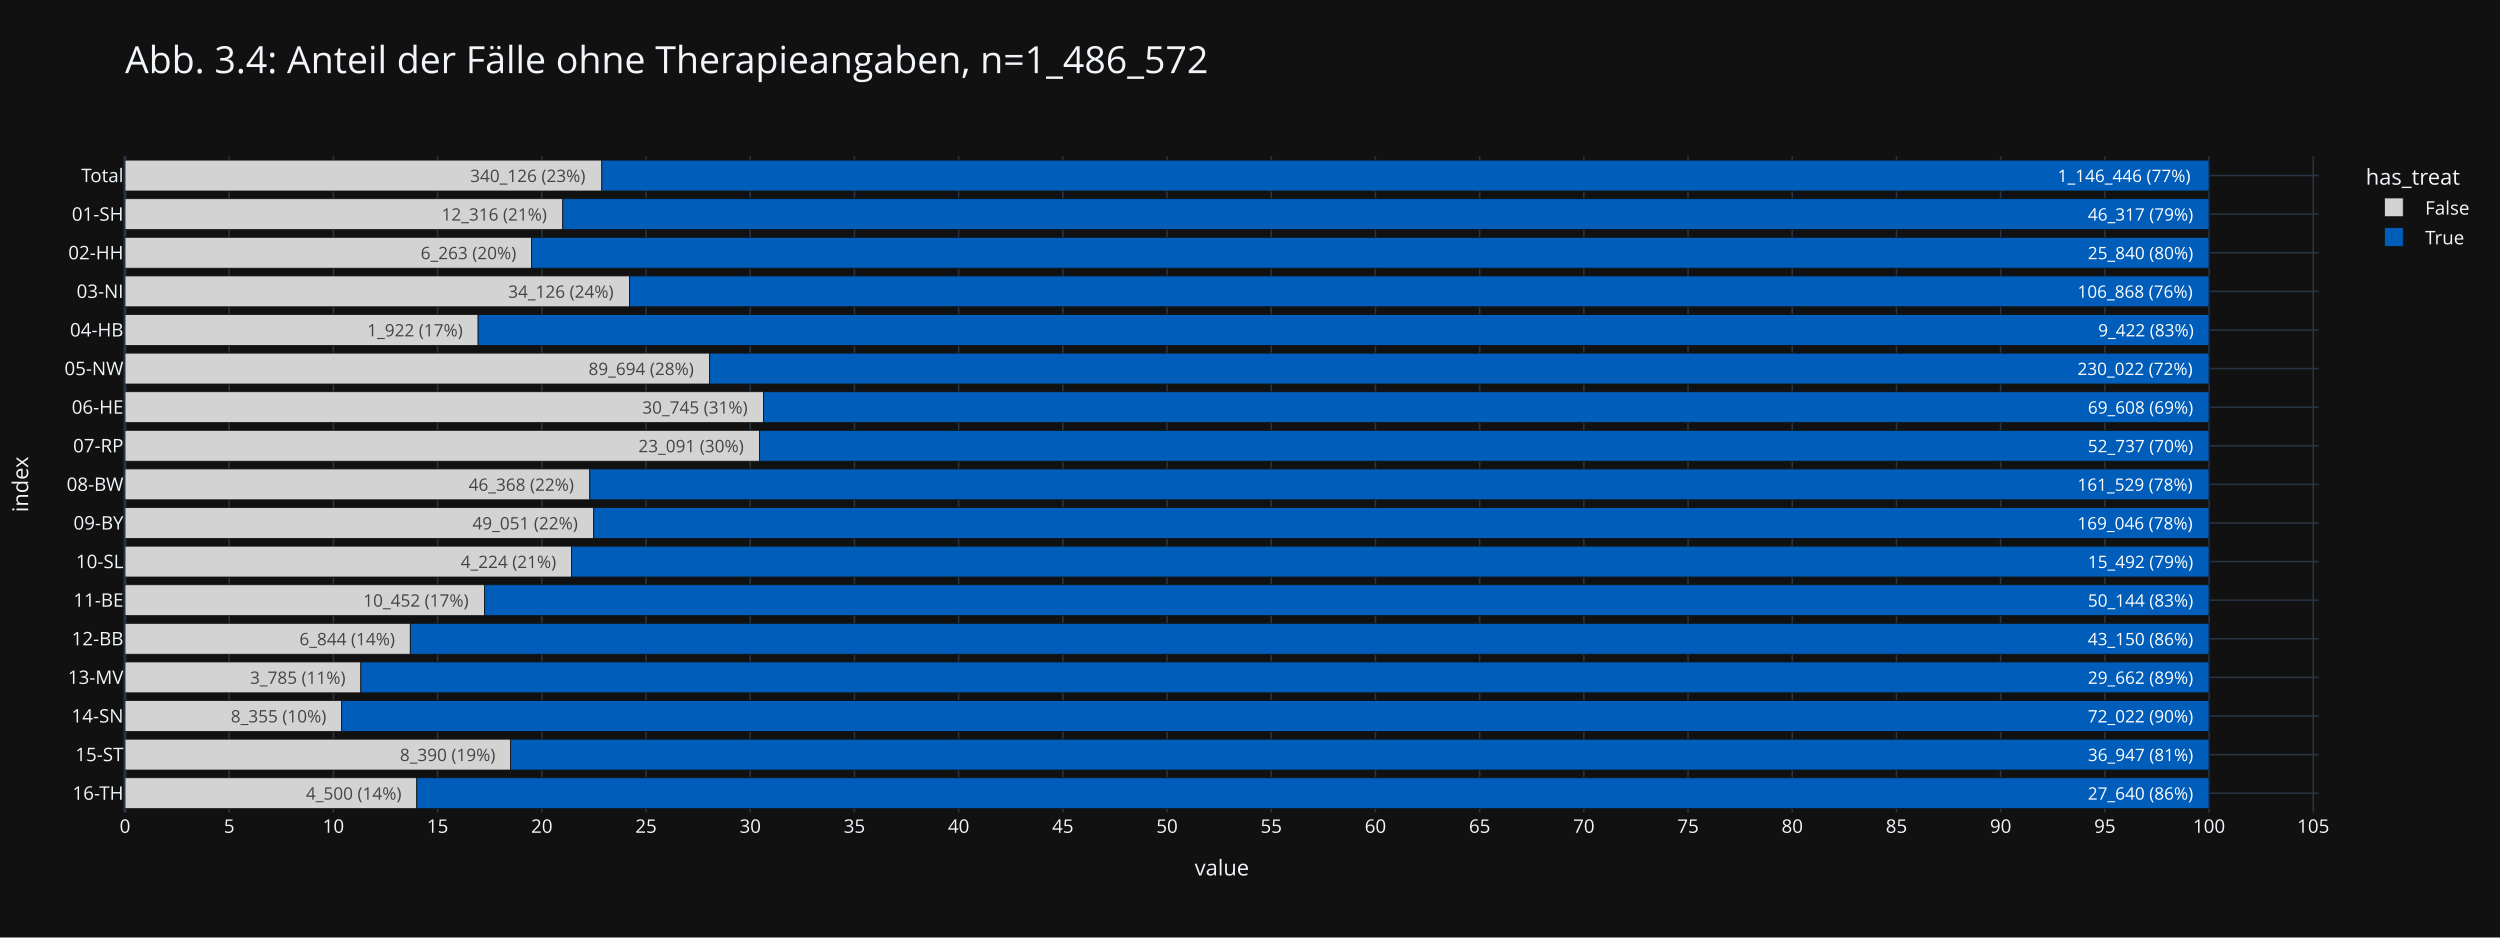
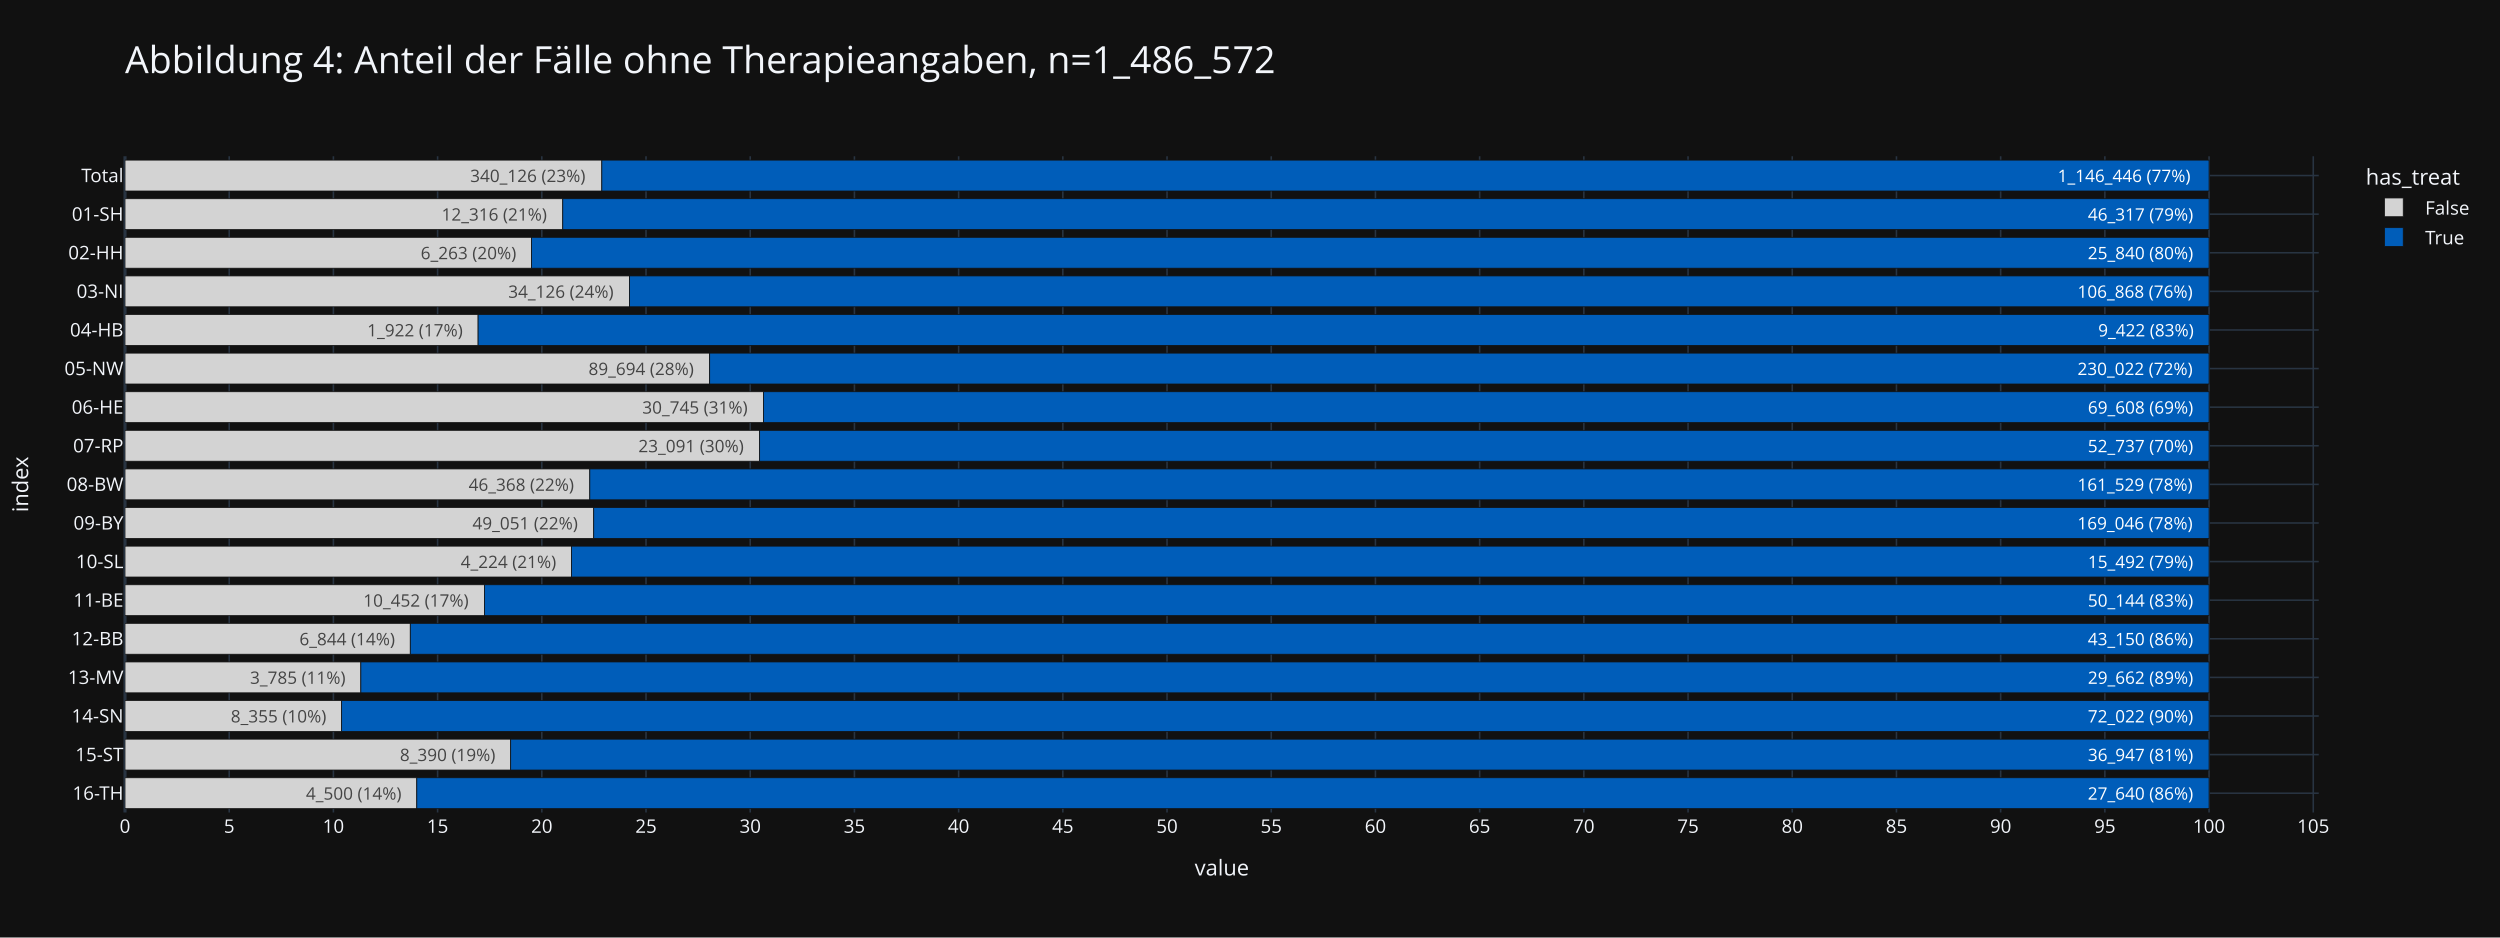
<svg xmlns="http://www.w3.org/2000/svg" class="main-svg" width="1600" height="600" style="" viewBox="0 0 1600 600">
  <rect x="0" y="0" width="1600" height="600" style="fill: rgb(17, 17, 17); fill-opacity: 1;" />
-   <defs id="defs-f23603">
+   <defs id="defs-dacccc">
    <g class="clips">
-       <clipPath id="clipf23603xyplot" class="plotclip">
+       <clipPath id="clipdaccccxyplot" class="plotclip">
        <rect width="1404" height="420" />
      </clipPath>
-       <clipPath class="axesclip" id="clipf23603x">
+       <clipPath class="axesclip" id="clipdaccccx">
        <rect x="80" y="0" width="1404" height="600" />
      </clipPath>
-       <clipPath class="axesclip" id="clipf23603y">
+       <clipPath class="axesclip" id="clipdaccccy">
        <rect x="0" y="100" width="1600" height="420" />
      </clipPath>
-       <clipPath class="axesclip" id="clipf23603xy">
+       <clipPath class="axesclip" id="clipdaccccxy">
        <rect x="80" y="100" width="1404" height="420" />
      </clipPath>
    </g>
    <g class="gradients" />
    <g class="patterns" />
  </defs>
  <g class="bglayer" />
  <g class="layer-below">
    <g class="imagelayer" />
    <g class="shapelayer" />
  </g>
  <g class="cartesianlayer">
    <g class="subplot xy">
      <g class="layer-subplot">
        <g class="shapelayer" />
        <g class="imagelayer" />
      </g>
      <g class="minor-gridlayer">
        <g class="x" />
        <g class="y" />
      </g>
      <g class="gridlayer">
        <g class="x">
          <path class="xgrid crisp" transform="translate(146.69,0)" d="M0,100v420" style="stroke: rgb(40, 52, 66); stroke-opacity: 1; stroke-width: 1px;" />
          <path class="xgrid crisp" transform="translate(213.38,0)" d="M0,100v420" style="stroke: rgb(40, 52, 66); stroke-opacity: 1; stroke-width: 1px;" />
          <path class="xgrid crisp" transform="translate(280.07,0)" d="M0,100v420" style="stroke: rgb(40, 52, 66); stroke-opacity: 1; stroke-width: 1px;" />
          <path class="xgrid crisp" transform="translate(346.76,0)" d="M0,100v420" style="stroke: rgb(40, 52, 66); stroke-opacity: 1; stroke-width: 1px;" />
          <path class="xgrid crisp" transform="translate(413.45,0)" d="M0,100v420" style="stroke: rgb(40, 52, 66); stroke-opacity: 1; stroke-width: 1px;" />
          <path class="xgrid crisp" transform="translate(480.14,0)" d="M0,100v420" style="stroke: rgb(40, 52, 66); stroke-opacity: 1; stroke-width: 1px;" />
          <path class="xgrid crisp" transform="translate(546.83,0)" d="M0,100v420" style="stroke: rgb(40, 52, 66); stroke-opacity: 1; stroke-width: 1px;" />
          <path class="xgrid crisp" transform="translate(613.52,0)" d="M0,100v420" style="stroke: rgb(40, 52, 66); stroke-opacity: 1; stroke-width: 1px;" />
          <path class="xgrid crisp" transform="translate(680.21,0)" d="M0,100v420" style="stroke: rgb(40, 52, 66); stroke-opacity: 1; stroke-width: 1px;" />
          <path class="xgrid crisp" transform="translate(746.9,0)" d="M0,100v420" style="stroke: rgb(40, 52, 66); stroke-opacity: 1; stroke-width: 1px;" />
          <path class="xgrid crisp" transform="translate(813.59,0)" d="M0,100v420" style="stroke: rgb(40, 52, 66); stroke-opacity: 1; stroke-width: 1px;" />
          <path class="xgrid crisp" transform="translate(880.28,0)" d="M0,100v420" style="stroke: rgb(40, 52, 66); stroke-opacity: 1; stroke-width: 1px;" />
          <path class="xgrid crisp" transform="translate(946.97,0)" d="M0,100v420" style="stroke: rgb(40, 52, 66); stroke-opacity: 1; stroke-width: 1px;" />
          <path class="xgrid crisp" transform="translate(1013.66,0)" d="M0,100v420" style="stroke: rgb(40, 52, 66); stroke-opacity: 1; stroke-width: 1px;" />
          <path class="xgrid crisp" transform="translate(1080.35,0)" d="M0,100v420" style="stroke: rgb(40, 52, 66); stroke-opacity: 1; stroke-width: 1px;" />
          <path class="xgrid crisp" transform="translate(1147.04,0)" d="M0,100v420" style="stroke: rgb(40, 52, 66); stroke-opacity: 1; stroke-width: 1px;" />
          <path class="xgrid crisp" transform="translate(1213.73,0)" d="M0,100v420" style="stroke: rgb(40, 52, 66); stroke-opacity: 1; stroke-width: 1px;" />
          <path class="xgrid crisp" transform="translate(1280.42,0)" d="M0,100v420" style="stroke: rgb(40, 52, 66); stroke-opacity: 1; stroke-width: 1px;" />
          <path class="xgrid crisp" transform="translate(1347.11,0)" d="M0,100v420" style="stroke: rgb(40, 52, 66); stroke-opacity: 1; stroke-width: 1px;" />
          <path class="xgrid crisp" transform="translate(1413.8,0)" d="M0,100v420" style="stroke: rgb(40, 52, 66); stroke-opacity: 1; stroke-width: 1px;" />
          <path class="xgrid crisp" transform="translate(1480.49,0)" d="M0,100v420" style="stroke: rgb(40, 52, 66); stroke-opacity: 1; stroke-width: 1px;" />
        </g>
        <g class="y">
          <path class="ygrid crisp" transform="translate(0,507.65)" d="M80,0h1404" style="stroke: rgb(40, 52, 66); stroke-opacity: 1; stroke-width: 1px;" />
          <path class="ygrid crisp" transform="translate(0,482.94)" d="M80,0h1404" style="stroke: rgb(40, 52, 66); stroke-opacity: 1; stroke-width: 1px;" />
          <path class="ygrid crisp" transform="translate(0,458.24)" d="M80,0h1404" style="stroke: rgb(40, 52, 66); stroke-opacity: 1; stroke-width: 1px;" />
          <path class="ygrid crisp" transform="translate(0,433.53)" d="M80,0h1404" style="stroke: rgb(40, 52, 66); stroke-opacity: 1; stroke-width: 1px;" />
          <path class="ygrid crisp" transform="translate(0,408.82)" d="M80,0h1404" style="stroke: rgb(40, 52, 66); stroke-opacity: 1; stroke-width: 1px;" />
          <path class="ygrid crisp" transform="translate(0,384.12)" d="M80,0h1404" style="stroke: rgb(40, 52, 66); stroke-opacity: 1; stroke-width: 1px;" />
          <path class="ygrid crisp" transform="translate(0,359.41)" d="M80,0h1404" style="stroke: rgb(40, 52, 66); stroke-opacity: 1; stroke-width: 1px;" />
          <path class="ygrid crisp" transform="translate(0,334.71)" d="M80,0h1404" style="stroke: rgb(40, 52, 66); stroke-opacity: 1; stroke-width: 1px;" />
          <path class="ygrid crisp" transform="translate(0,310)" d="M80,0h1404" style="stroke: rgb(40, 52, 66); stroke-opacity: 1; stroke-width: 1px;" />
          <path class="ygrid crisp" transform="translate(0,285.29)" d="M80,0h1404" style="stroke: rgb(40, 52, 66); stroke-opacity: 1; stroke-width: 1px;" />
          <path class="ygrid crisp" transform="translate(0,260.59)" d="M80,0h1404" style="stroke: rgb(40, 52, 66); stroke-opacity: 1; stroke-width: 1px;" />
          <path class="ygrid crisp" transform="translate(0,235.88)" d="M80,0h1404" style="stroke: rgb(40, 52, 66); stroke-opacity: 1; stroke-width: 1px;" />
          <path class="ygrid crisp" transform="translate(0,211.18)" d="M80,0h1404" style="stroke: rgb(40, 52, 66); stroke-opacity: 1; stroke-width: 1px;" />
          <path class="ygrid crisp" transform="translate(0,186.47)" d="M80,0h1404" style="stroke: rgb(40, 52, 66); stroke-opacity: 1; stroke-width: 1px;" />
          <path class="ygrid crisp" transform="translate(0,161.76)" d="M80,0h1404" style="stroke: rgb(40, 52, 66); stroke-opacity: 1; stroke-width: 1px;" />
          <path class="ygrid crisp" transform="translate(0,137.06)" d="M80,0h1404" style="stroke: rgb(40, 52, 66); stroke-opacity: 1; stroke-width: 1px;" />
          <path class="ygrid crisp" transform="translate(0,112.35)" d="M80,0h1404" style="stroke: rgb(40, 52, 66); stroke-opacity: 1; stroke-width: 1px;" />
        </g>
      </g>
      <g class="zerolinelayer">
        <path class="xzl zl crisp" transform="translate(80,0)" d="M0,100v420" style="stroke: rgb(40, 52, 66); stroke-opacity: 1; stroke-width: 2px;" />
      </g>
      <g class="layer-between">
        <g class="shapelayer" />
        <g class="imagelayer" />
      </g>
      <path class="xlines-below" />
      <path class="ylines-below" />
      <g class="overlines-below" />
      <g class="xaxislayer-below" />
      <g class="yaxislayer-below" />
      <g class="overaxes-below" />
      <g class="overplot">
-         <g class="xy" transform="translate(80,100)" clip-path="url(#clipf23603xyplot)">
+         <g class="xy" transform="translate(80,100)" clip-path="url(#clipdaccccxyplot)">
          <g class="barlayer mlayer">
            <g class="trace bars" style="opacity: 1;">
              <g class="points">
                <g class="point">
                  <path d="M0,22.24V2.47H305.17V22.24Z" style="vector-effect: none; opacity: 1; stroke-width: 0.5px; fill: rgb(211, 211, 211); fill-opacity: 1; stroke: rgb(17, 17, 17); stroke-opacity: 1;" />
                  <text class="bartext bartext-inside" text-anchor="middle" data-notex="1" x="0" y="0" style="font-family: 'Open Sans', verdana, arial, sans-serif; font-size: 12px; fill: rgb(68, 68, 68); fill-opacity: 1; white-space: pre;" transform="translate(257.7833,16.486)scale(0.918)">340_126 (23%)</text>
                </g>
                <g class="point">
                  <path d="M0,46.94V27.18H280.17V46.94Z" style="vector-effect: none; opacity: 1; stroke-width: 0.5px; fill: rgb(211, 211, 211); fill-opacity: 1; stroke: rgb(17, 17, 17); stroke-opacity: 1;" />
                  <text class="bartext bartext-inside" text-anchor="middle" data-notex="1" x="0" y="0" style="font-family: 'Open Sans', verdana, arial, sans-serif; font-size: 12px; fill: rgb(68, 68, 68); fill-opacity: 1; white-space: pre;" transform="translate(236.32,41.188)scale(0.9173333)">12_316 (21%)</text>
                </g>
                <g class="point">
                  <path d="M0,71.65V51.88H260.21V71.65Z" style="vector-effect: none; opacity: 1; stroke-width: 0.5px; fill: rgb(211, 211, 211); fill-opacity: 1; stroke: rgb(17, 17, 17); stroke-opacity: 1;" />
                  <text class="bartext bartext-inside" text-anchor="middle" data-notex="1" x="0" y="0" style="font-family: 'Open Sans', verdana, arial, sans-serif; font-size: 12px; fill: rgb(68, 68, 68); fill-opacity: 1; white-space: pre;" transform="translate(219.8302,65.896)scale(0.918)">6_263 (20%)</text>
                </g>
                <g class="point">
                  <path d="M0,96.35V76.59H322.83V96.35Z" style="vector-effect: none; opacity: 1; stroke-width: 0.5px; fill: rgb(211, 211, 211); fill-opacity: 1; stroke: rgb(17, 17, 17); stroke-opacity: 1;" />
                  <text class="bartext bartext-inside" text-anchor="middle" data-notex="1" x="0" y="0" style="font-family: 'Open Sans', verdana, arial, sans-serif; font-size: 12px; fill: rgb(68, 68, 68); fill-opacity: 1; white-space: pre;" transform="translate(278.98,90.598)scale(0.9173333)">34_126 (24%)</text>
                </g>
                <g class="point">
                  <path d="M0,121.06V101.29H225.98V121.06Z" style="vector-effect: none; opacity: 1; stroke-width: 0.5px; fill: rgb(211, 211, 211); fill-opacity: 1; stroke: rgb(17, 17, 17); stroke-opacity: 1;" />
                  <text class="bartext bartext-inside" text-anchor="middle" data-notex="1" x="0" y="0" style="font-family: 'Open Sans', verdana, arial, sans-serif; font-size: 12px; fill: rgb(68, 68, 68); fill-opacity: 1; white-space: pre;" transform="translate(185.6002,115.306)scale(0.918)">1_922 (17%)</text>
                </g>
                <g class="point">
                  <path d="M0,145.76V126H374.19V145.76Z" style="vector-effect: none; opacity: 1; stroke-width: 0.5px; fill: rgb(211, 211, 211); fill-opacity: 1; stroke: rgb(17, 17, 17); stroke-opacity: 1;" />
                  <text class="bartext bartext-inside" text-anchor="middle" data-notex="1" x="0" y="0" style="font-family: 'Open Sans', verdana, arial, sans-serif; font-size: 12px; fill: rgb(68, 68, 68); fill-opacity: 1; white-space: pre;" transform="translate(330.34,140.008)scale(0.9173333)">89_694 (28%)</text>
                </g>
                <g class="point">
                  <path d="M0,170.47V150.71H408.63V170.47Z" style="vector-effect: none; opacity: 1; stroke-width: 0.5px; fill: rgb(211, 211, 211); fill-opacity: 1; stroke: rgb(17, 17, 17); stroke-opacity: 1;" />
                  <text class="bartext bartext-inside" text-anchor="middle" data-notex="1" x="0" y="0" style="font-family: 'Open Sans', verdana, arial, sans-serif; font-size: 12px; fill: rgb(68, 68, 68); fill-opacity: 1; white-space: pre;" transform="translate(364.78,164.718)scale(0.9173333)">30_745 (31%)</text>
                </g>
                <g class="point">
                  <path d="M0,195.18V175.41H406.17V195.18Z" style="vector-effect: none; opacity: 1; stroke-width: 0.5px; fill: rgb(211, 211, 211); fill-opacity: 1; stroke: rgb(17, 17, 17); stroke-opacity: 1;" />
                  <text class="bartext bartext-inside" text-anchor="middle" data-notex="1" x="0" y="0" style="font-family: 'Open Sans', verdana, arial, sans-serif; font-size: 12px; fill: rgb(68, 68, 68); fill-opacity: 1; white-space: pre;" transform="translate(362.2903,189.426)scale(0.918)">23_091 (30%)</text>
                </g>
                <g class="point">
                  <path d="M0,219.88V200.12H297.48V219.88Z" style="vector-effect: none; opacity: 1; stroke-width: 0.5px; fill: rgb(211, 211, 211); fill-opacity: 1; stroke: rgb(17, 17, 17); stroke-opacity: 1;" />
                  <text class="bartext bartext-inside" text-anchor="middle" data-notex="1" x="0" y="0" style="font-family: 'Open Sans', verdana, arial, sans-serif; font-size: 12px; fill: rgb(68, 68, 68); fill-opacity: 1; white-space: pre;" transform="translate(253.63,214.128)scale(0.9173333)">46_368 (22%)</text>
                </g>
                <g class="point">
                  <path d="M0,244.59V224.82H299.98V244.59Z" style="vector-effect: none; opacity: 1; stroke-width: 0.5px; fill: rgb(211, 211, 211); fill-opacity: 1; stroke: rgb(17, 17, 17); stroke-opacity: 1;" />
                  <text class="bartext bartext-inside" text-anchor="middle" data-notex="1" x="0" y="0" style="font-family: 'Open Sans', verdana, arial, sans-serif; font-size: 12px; fill: rgb(68, 68, 68); fill-opacity: 1; white-space: pre;" transform="translate(256.1003,238.836)scale(0.918)">49_051 (22%)</text>
                </g>
                <g class="point">
                  <path d="M0,269.29V249.53H285.76V269.29Z" style="vector-effect: none; opacity: 1; stroke-width: 0.5px; fill: rgb(211, 211, 211); fill-opacity: 1; stroke: rgb(17, 17, 17); stroke-opacity: 1;" />
                  <text class="bartext bartext-inside" text-anchor="middle" data-notex="1" x="0" y="0" style="font-family: 'Open Sans', verdana, arial, sans-serif; font-size: 12px; fill: rgb(68, 68, 68); fill-opacity: 1; white-space: pre;" transform="translate(245.4073,263.538)scale(0.9173333)">4_224 (21%)</text>
                </g>
                <g class="point">
                  <path d="M0,294V274.24H230.06V294Z" style="vector-effect: none; opacity: 1; stroke-width: 0.5px; fill: rgb(211, 211, 211); fill-opacity: 1; stroke: rgb(17, 17, 17); stroke-opacity: 1;" />
                  <text class="bartext bartext-inside" text-anchor="middle" data-notex="1" x="0" y="0" style="font-family: 'Open Sans', verdana, arial, sans-serif; font-size: 12px; fill: rgb(68, 68, 68); fill-opacity: 1; white-space: pre;" transform="translate(186.21,288.248)scale(0.9173333)">10_452 (17%)</text>
                </g>
                <g class="point">
                  <path d="M0,318.71V298.94H182.59V318.71Z" style="vector-effect: none; opacity: 1; stroke-width: 0.5px; fill: rgb(211, 211, 211); fill-opacity: 1; stroke: rgb(17, 17, 17); stroke-opacity: 1;" />
                  <text class="bartext bartext-inside" text-anchor="middle" data-notex="1" x="0" y="0" style="font-family: 'Open Sans', verdana, arial, sans-serif; font-size: 12px; fill: rgb(68, 68, 68); fill-opacity: 1; white-space: pre;" transform="translate(142.2102,312.956)scale(0.918)">6_844 (14%)</text>
                </g>
                <g class="point">
                  <path d="M0,343.41V323.65H150.94V343.41Z" style="vector-effect: none; opacity: 1; stroke-width: 0.5px; fill: rgb(211, 211, 211); fill-opacity: 1; stroke: rgb(17, 17, 17); stroke-opacity: 1;" />
                  <text class="bartext bartext-inside" text-anchor="middle" data-notex="1" x="0" y="0" style="font-family: 'Open Sans', verdana, arial, sans-serif; font-size: 12px; fill: rgb(68, 68, 68); fill-opacity: 1; white-space: pre;" transform="translate(110.5873,337.658)scale(0.9173333)">3_785 (11%)</text>
                </g>
                <g class="point">
                  <path d="M0,368.12V348.35H138.65V368.12Z" style="vector-effect: none; opacity: 1; stroke-width: 0.5px; fill: rgb(211, 211, 211); fill-opacity: 1; stroke: rgb(17, 17, 17); stroke-opacity: 1;" />
                  <text class="bartext bartext-inside" text-anchor="middle" data-notex="1" x="0" y="0" style="font-family: 'Open Sans', verdana, arial, sans-serif; font-size: 12px; fill: rgb(68, 68, 68); fill-opacity: 1; white-space: pre;" transform="translate(98.27019,362.366)scale(0.918)">8_355 (10%)</text>
                </g>
                <g class="point">
                  <path d="M0,392.82V373.06H246.83V392.82Z" style="vector-effect: none; opacity: 1; stroke-width: 0.5px; fill: rgb(211, 211, 211); fill-opacity: 1; stroke: rgb(17, 17, 17); stroke-opacity: 1;" />
                  <text class="bartext bartext-inside" text-anchor="middle" data-notex="1" x="0" y="0" style="font-family: 'Open Sans', verdana, arial, sans-serif; font-size: 12px; fill: rgb(68, 68, 68); fill-opacity: 1; white-space: pre;" transform="translate(206.4773,387.068)scale(0.9173333)">8_390 (19%)</text>
                </g>
                <g class="point">
                  <path d="M0,417.53V397.76H186.75V417.53Z" style="vector-effect: none; opacity: 1; stroke-width: 0.5px; fill: rgb(211, 211, 211); fill-opacity: 1; stroke: rgb(17, 17, 17); stroke-opacity: 1;" />
                  <text class="bartext bartext-inside" text-anchor="middle" data-notex="1" x="0" y="0" style="font-family: 'Open Sans', verdana, arial, sans-serif; font-size: 12px; fill: rgb(68, 68, 68); fill-opacity: 1; white-space: pre;" transform="translate(146.3702,411.776)scale(0.918)">4_500 (14%)</text>
                </g>
              </g>
            </g>
            <g class="trace bars" style="opacity: 1;">
              <g class="points">
                <g class="point">
                  <path d="M305.17,22.24V2.47H1333.8V22.24Z" style="vector-effect: none; opacity: 1; stroke-width: 0.5px; fill: rgb(0, 93, 185); fill-opacity: 1; stroke: rgb(17, 17, 17); stroke-opacity: 1;" />
                  <text class="bartext bartext-inside" text-anchor="middle" data-notex="1" x="0" y="0" style="font-family: 'Open Sans', verdana, arial, sans-serif; font-size: 12px; fill: rgb(255, 255, 255); fill-opacity: 1; white-space: pre;" transform="translate(1279.414,16.486)scale(0.918)">1_146_446 (77%)</text>
                </g>
                <g class="point">
                  <path d="M280.17,46.94V27.18H1333.8V46.94Z" style="vector-effect: none; opacity: 1; stroke-width: 0.5px; fill: rgb(0, 93, 185); fill-opacity: 1; stroke: rgb(17, 17, 17); stroke-opacity: 1;" />
                  <text class="bartext bartext-inside" text-anchor="middle" data-notex="1" x="0" y="0" style="font-family: 'Open Sans', verdana, arial, sans-serif; font-size: 12px; fill: rgb(255, 255, 255); fill-opacity: 1; white-space: pre;" transform="translate(1289.95,41.188)scale(0.9173333)">46_317 (79%)</text>
                </g>
                <g class="point">
                  <path d="M260.21,71.65V51.88H1333.8V71.65Z" style="vector-effect: none; opacity: 1; stroke-width: 0.5px; fill: rgb(0, 93, 185); fill-opacity: 1; stroke: rgb(17, 17, 17); stroke-opacity: 1;" />
                  <text class="bartext bartext-inside" text-anchor="middle" data-notex="1" x="0" y="0" style="font-family: 'Open Sans', verdana, arial, sans-serif; font-size: 12px; fill: rgb(255, 255, 255); fill-opacity: 1; white-space: pre;" transform="translate(1289.92,65.896)scale(0.918)">25_840 (80%)</text>
                </g>
                <g class="point">
                  <path d="M322.83,96.35V76.59H1333.8V96.35Z" style="vector-effect: none; opacity: 1; stroke-width: 0.5px; fill: rgb(0, 93, 185); fill-opacity: 1; stroke: rgb(17, 17, 17); stroke-opacity: 1;" />
                  <text class="bartext bartext-inside" text-anchor="middle" data-notex="1" x="0" y="0" style="font-family: 'Open Sans', verdana, arial, sans-serif; font-size: 12px; fill: rgb(255, 255, 255); fill-opacity: 1; white-space: pre;" transform="translate(1286.446,90.598)scale(0.9173333)">106_868 (76%)</text>
                </g>
                <g class="point">
                  <path d="M225.98,121.06V101.29H1333.8V121.06Z" style="vector-effect: none; opacity: 1; stroke-width: 0.5px; fill: rgb(0, 93, 185); fill-opacity: 1; stroke: rgb(17, 17, 17); stroke-opacity: 1;" />
                  <text class="bartext bartext-inside" text-anchor="middle" data-notex="1" x="0" y="0" style="font-family: 'Open Sans', verdana, arial, sans-serif; font-size: 12px; fill: rgb(255, 255, 255); fill-opacity: 1; white-space: pre;" transform="translate(1293.42,115.306)scale(0.918)">9_422 (83%)</text>
                </g>
                <g class="point">
                  <path d="M374.19,145.76V126H1333.8V145.76Z" style="vector-effect: none; opacity: 1; stroke-width: 0.5px; fill: rgb(0, 93, 185); fill-opacity: 1; stroke: rgb(17, 17, 17); stroke-opacity: 1;" />
                  <text class="bartext bartext-inside" text-anchor="middle" data-notex="1" x="0" y="0" style="font-family: 'Open Sans', verdana, arial, sans-serif; font-size: 12px; fill: rgb(255, 255, 255); fill-opacity: 1; white-space: pre;" transform="translate(1286.446,140.008)scale(0.9173333)">230_022 (72%)</text>
                </g>
                <g class="point">
                  <path d="M408.63,170.47V150.71H1333.8V170.47Z" style="vector-effect: none; opacity: 1; stroke-width: 0.5px; fill: rgb(0, 93, 185); fill-opacity: 1; stroke: rgb(17, 17, 17); stroke-opacity: 1;" />
                  <text class="bartext bartext-inside" text-anchor="middle" data-notex="1" x="0" y="0" style="font-family: 'Open Sans', verdana, arial, sans-serif; font-size: 12px; fill: rgb(255, 255, 255); fill-opacity: 1; white-space: pre;" transform="translate(1289.95,164.718)scale(0.9173333)">69_608 (69%)</text>
                </g>
                <g class="point">
                  <path d="M406.17,195.18V175.41H1333.8V195.18Z" style="vector-effect: none; opacity: 1; stroke-width: 0.5px; fill: rgb(0, 93, 185); fill-opacity: 1; stroke: rgb(17, 17, 17); stroke-opacity: 1;" />
                  <text class="bartext bartext-inside" text-anchor="middle" data-notex="1" x="0" y="0" style="font-family: 'Open Sans', verdana, arial, sans-serif; font-size: 12px; fill: rgb(255, 255, 255); fill-opacity: 1; white-space: pre;" transform="translate(1289.92,189.426)scale(0.918)">52_737 (70%)</text>
                </g>
                <g class="point">
                  <path d="M297.48,219.88V200.12H1333.8V219.88Z" style="vector-effect: none; opacity: 1; stroke-width: 0.5px; fill: rgb(0, 93, 185); fill-opacity: 1; stroke: rgb(17, 17, 17); stroke-opacity: 1;" />
                  <text class="bartext bartext-inside" text-anchor="middle" data-notex="1" x="0" y="0" style="font-family: 'Open Sans', verdana, arial, sans-serif; font-size: 12px; fill: rgb(255, 255, 255); fill-opacity: 1; white-space: pre;" transform="translate(1286.446,214.128)scale(0.9173333)">161_529 (78%)</text>
                </g>
                <g class="point">
                  <path d="M299.98,244.59V224.82H1333.8V244.59Z" style="vector-effect: none; opacity: 1; stroke-width: 0.5px; fill: rgb(0, 93, 185); fill-opacity: 1; stroke: rgb(17, 17, 17); stroke-opacity: 1;" />
                  <text class="bartext bartext-inside" text-anchor="middle" data-notex="1" x="0" y="0" style="font-family: 'Open Sans', verdana, arial, sans-serif; font-size: 12px; fill: rgb(255, 255, 255); fill-opacity: 1; white-space: pre;" transform="translate(1286.413,238.836)scale(0.918)">169_046 (78%)</text>
                </g>
                <g class="point">
                  <path d="M285.76,269.29V249.53H1333.8V269.29Z" style="vector-effect: none; opacity: 1; stroke-width: 0.5px; fill: rgb(0, 93, 185); fill-opacity: 1; stroke: rgb(17, 17, 17); stroke-opacity: 1;" />
                  <text class="bartext bartext-inside" text-anchor="middle" data-notex="1" x="0" y="0" style="font-family: 'Open Sans', verdana, arial, sans-serif; font-size: 12px; fill: rgb(255, 255, 255); fill-opacity: 1; white-space: pre;" transform="translate(1289.95,263.538)scale(0.9173333)">15_492 (79%)</text>
                </g>
                <g class="point">
                  <path d="M230.06,294V274.24H1333.8V294Z" style="vector-effect: none; opacity: 1; stroke-width: 0.5px; fill: rgb(0, 93, 185); fill-opacity: 1; stroke: rgb(17, 17, 17); stroke-opacity: 1;" />
                  <text class="bartext bartext-inside" text-anchor="middle" data-notex="1" x="0" y="0" style="font-family: 'Open Sans', verdana, arial, sans-serif; font-size: 12px; fill: rgb(255, 255, 255); fill-opacity: 1; white-space: pre;" transform="translate(1289.95,288.248)scale(0.9173333)">50_144 (83%)</text>
                </g>
                <g class="point">
                  <path d="M182.59,318.71V298.94H1333.8V318.71Z" style="vector-effect: none; opacity: 1; stroke-width: 0.5px; fill: rgb(0, 93, 185); fill-opacity: 1; stroke: rgb(17, 17, 17); stroke-opacity: 1;" />
                  <text class="bartext bartext-inside" text-anchor="middle" data-notex="1" x="0" y="0" style="font-family: 'Open Sans', verdana, arial, sans-serif; font-size: 12px; fill: rgb(255, 255, 255); fill-opacity: 1; white-space: pre;" transform="translate(1289.92,312.956)scale(0.918)">43_150 (86%)</text>
                </g>
                <g class="point">
                  <path d="M150.94,343.41V323.65H1333.8V343.41Z" style="vector-effect: none; opacity: 1; stroke-width: 0.5px; fill: rgb(0, 93, 185); fill-opacity: 1; stroke: rgb(17, 17, 17); stroke-opacity: 1;" />
                  <text class="bartext bartext-inside" text-anchor="middle" data-notex="1" x="0" y="0" style="font-family: 'Open Sans', verdana, arial, sans-serif; font-size: 12px; fill: rgb(255, 255, 255); fill-opacity: 1; white-space: pre;" transform="translate(1289.95,337.658)scale(0.9173333)">29_662 (89%)</text>
                </g>
                <g class="point">
                  <path d="M138.65,368.12V348.35H1333.8V368.12Z" style="vector-effect: none; opacity: 1; stroke-width: 0.5px; fill: rgb(0, 93, 185); fill-opacity: 1; stroke: rgb(17, 17, 17); stroke-opacity: 1;" />
                  <text class="bartext bartext-inside" text-anchor="middle" data-notex="1" x="0" y="0" style="font-family: 'Open Sans', verdana, arial, sans-serif; font-size: 12px; fill: rgb(255, 255, 255); fill-opacity: 1; white-space: pre;" transform="translate(1289.92,362.366)scale(0.918)">72_022 (90%)</text>
                </g>
                <g class="point">
                  <path d="M246.83,392.82V373.06H1333.8V392.82Z" style="vector-effect: none; opacity: 1; stroke-width: 0.5px; fill: rgb(0, 93, 185); fill-opacity: 1; stroke: rgb(17, 17, 17); stroke-opacity: 1;" />
                  <text class="bartext bartext-inside" text-anchor="middle" data-notex="1" x="0" y="0" style="font-family: 'Open Sans', verdana, arial, sans-serif; font-size: 12px; fill: rgb(255, 255, 255); fill-opacity: 1; white-space: pre;" transform="translate(1289.95,387.068)scale(0.9173333)">36_947 (81%)</text>
                </g>
                <g class="point">
                  <path d="M186.75,417.53V397.76H1333.8V417.53Z" style="vector-effect: none; opacity: 1; stroke-width: 0.5px; fill: rgb(0, 93, 185); fill-opacity: 1; stroke: rgb(17, 17, 17); stroke-opacity: 1;" />
                  <text class="bartext bartext-inside" text-anchor="middle" data-notex="1" x="0" y="0" style="font-family: 'Open Sans', verdana, arial, sans-serif; font-size: 12px; fill: rgb(255, 255, 255); fill-opacity: 1; white-space: pre;" transform="translate(1289.92,411.776)scale(0.918)">27_640 (86%)</text>
                </g>
              </g>
            </g>
          </g>
        </g>
      </g>
      <g class="zerolinelayer-above" />
      <path class="xlines-above crisp" d="M0,0" style="fill: none;" />
      <path class="ylines-above crisp" d="M0,0" style="fill: none;" />
      <g class="overlines-above" />
      <g class="xaxislayer-above">
        <g class="xtick">
          <text text-anchor="middle" x="0" y="533" transform="translate(80,0)" style="font-family: 'Open Sans', verdana, arial, sans-serif; font-size: 12px; fill: rgb(242, 245, 250); fill-opacity: 1; white-space: pre;">0</text>
        </g>
        <g class="xtick">
          <text text-anchor="middle" x="0" y="533" style="font-family: 'Open Sans', verdana, arial, sans-serif; font-size: 12px; fill: rgb(242, 245, 250); fill-opacity: 1; white-space: pre;" transform="translate(146.69,0)">5</text>
        </g>
        <g class="xtick">
          <text text-anchor="middle" x="0" y="533" style="font-family: 'Open Sans', verdana, arial, sans-serif; font-size: 12px; fill: rgb(242, 245, 250); fill-opacity: 1; white-space: pre;" transform="translate(213.38,0)">10</text>
        </g>
        <g class="xtick">
          <text text-anchor="middle" x="0" y="533" style="font-family: 'Open Sans', verdana, arial, sans-serif; font-size: 12px; fill: rgb(242, 245, 250); fill-opacity: 1; white-space: pre;" transform="translate(280.07,0)">15</text>
        </g>
        <g class="xtick">
          <text text-anchor="middle" x="0" y="533" style="font-family: 'Open Sans', verdana, arial, sans-serif; font-size: 12px; fill: rgb(242, 245, 250); fill-opacity: 1; white-space: pre;" transform="translate(346.76,0)">20</text>
        </g>
        <g class="xtick">
          <text text-anchor="middle" x="0" y="533" style="font-family: 'Open Sans', verdana, arial, sans-serif; font-size: 12px; fill: rgb(242, 245, 250); fill-opacity: 1; white-space: pre;" transform="translate(413.45,0)">25</text>
        </g>
        <g class="xtick">
          <text text-anchor="middle" x="0" y="533" style="font-family: 'Open Sans', verdana, arial, sans-serif; font-size: 12px; fill: rgb(242, 245, 250); fill-opacity: 1; white-space: pre;" transform="translate(480.14,0)">30</text>
        </g>
        <g class="xtick">
          <text text-anchor="middle" x="0" y="533" style="font-family: 'Open Sans', verdana, arial, sans-serif; font-size: 12px; fill: rgb(242, 245, 250); fill-opacity: 1; white-space: pre;" transform="translate(546.83,0)">35</text>
        </g>
        <g class="xtick">
          <text text-anchor="middle" x="0" y="533" style="font-family: 'Open Sans', verdana, arial, sans-serif; font-size: 12px; fill: rgb(242, 245, 250); fill-opacity: 1; white-space: pre;" transform="translate(613.52,0)">40</text>
        </g>
        <g class="xtick">
          <text text-anchor="middle" x="0" y="533" style="font-family: 'Open Sans', verdana, arial, sans-serif; font-size: 12px; fill: rgb(242, 245, 250); fill-opacity: 1; white-space: pre;" transform="translate(680.21,0)">45</text>
        </g>
        <g class="xtick">
          <text text-anchor="middle" x="0" y="533" style="font-family: 'Open Sans', verdana, arial, sans-serif; font-size: 12px; fill: rgb(242, 245, 250); fill-opacity: 1; white-space: pre;" transform="translate(746.9,0)">50</text>
        </g>
        <g class="xtick">
          <text text-anchor="middle" x="0" y="533" style="font-family: 'Open Sans', verdana, arial, sans-serif; font-size: 12px; fill: rgb(242, 245, 250); fill-opacity: 1; white-space: pre;" transform="translate(813.59,0)">55</text>
        </g>
        <g class="xtick">
          <text text-anchor="middle" x="0" y="533" style="font-family: 'Open Sans', verdana, arial, sans-serif; font-size: 12px; fill: rgb(242, 245, 250); fill-opacity: 1; white-space: pre;" transform="translate(880.28,0)">60</text>
        </g>
        <g class="xtick">
          <text text-anchor="middle" x="0" y="533" style="font-family: 'Open Sans', verdana, arial, sans-serif; font-size: 12px; fill: rgb(242, 245, 250); fill-opacity: 1; white-space: pre;" transform="translate(946.97,0)">65</text>
        </g>
        <g class="xtick">
          <text text-anchor="middle" x="0" y="533" style="font-family: 'Open Sans', verdana, arial, sans-serif; font-size: 12px; fill: rgb(242, 245, 250); fill-opacity: 1; white-space: pre;" transform="translate(1013.66,0)">70</text>
        </g>
        <g class="xtick">
          <text text-anchor="middle" x="0" y="533" style="font-family: 'Open Sans', verdana, arial, sans-serif; font-size: 12px; fill: rgb(242, 245, 250); fill-opacity: 1; white-space: pre;" transform="translate(1080.35,0)">75</text>
        </g>
        <g class="xtick">
          <text text-anchor="middle" x="0" y="533" style="font-family: 'Open Sans', verdana, arial, sans-serif; font-size: 12px; fill: rgb(242, 245, 250); fill-opacity: 1; white-space: pre;" transform="translate(1147.04,0)">80</text>
        </g>
        <g class="xtick">
          <text text-anchor="middle" x="0" y="533" style="font-family: 'Open Sans', verdana, arial, sans-serif; font-size: 12px; fill: rgb(242, 245, 250); fill-opacity: 1; white-space: pre;" transform="translate(1213.73,0)">85</text>
        </g>
        <g class="xtick">
          <text text-anchor="middle" x="0" y="533" style="font-family: 'Open Sans', verdana, arial, sans-serif; font-size: 12px; fill: rgb(242, 245, 250); fill-opacity: 1; white-space: pre;" transform="translate(1280.42,0)">90</text>
        </g>
        <g class="xtick">
          <text text-anchor="middle" x="0" y="533" style="font-family: 'Open Sans', verdana, arial, sans-serif; font-size: 12px; fill: rgb(242, 245, 250); fill-opacity: 1; white-space: pre;" transform="translate(1347.11,0)">95</text>
        </g>
        <g class="xtick">
          <text text-anchor="middle" x="0" y="533" style="font-family: 'Open Sans', verdana, arial, sans-serif; font-size: 12px; fill: rgb(242, 245, 250); fill-opacity: 1; white-space: pre;" transform="translate(1413.8,0)">100</text>
        </g>
        <g class="xtick">
          <text text-anchor="middle" x="0" y="533" style="font-family: 'Open Sans', verdana, arial, sans-serif; font-size: 12px; fill: rgb(242, 245, 250); fill-opacity: 1; white-space: pre;" transform="translate(1480.49,0)">105</text>
        </g>
      </g>
      <g class="yaxislayer-above">
        <g class="ytick">
          <text text-anchor="end" x="79" y="4.2" transform="translate(0,507.65)" style="font-family: 'Open Sans', verdana, arial, sans-serif; font-size: 12px; fill: rgb(242, 245, 250); fill-opacity: 1; white-space: pre;">16-TH</text>
        </g>
        <g class="ytick">
          <text text-anchor="end" x="79" y="4.2" transform="translate(0,482.94)" style="font-family: 'Open Sans', verdana, arial, sans-serif; font-size: 12px; fill: rgb(242, 245, 250); fill-opacity: 1; white-space: pre;">15-ST</text>
        </g>
        <g class="ytick">
          <text text-anchor="end" x="79" y="4.2" transform="translate(0,458.24)" style="font-family: 'Open Sans', verdana, arial, sans-serif; font-size: 12px; fill: rgb(242, 245, 250); fill-opacity: 1; white-space: pre;">14-SN</text>
        </g>
        <g class="ytick">
          <text text-anchor="end" x="79" y="4.2" transform="translate(0,433.53)" style="font-family: 'Open Sans', verdana, arial, sans-serif; font-size: 12px; fill: rgb(242, 245, 250); fill-opacity: 1; white-space: pre;">13-MV</text>
        </g>
        <g class="ytick">
          <text text-anchor="end" x="79" y="4.2" transform="translate(0,408.82)" style="font-family: 'Open Sans', verdana, arial, sans-serif; font-size: 12px; fill: rgb(242, 245, 250); fill-opacity: 1; white-space: pre;">12-BB</text>
        </g>
        <g class="ytick">
          <text text-anchor="end" x="79" y="4.2" transform="translate(0,384.12)" style="font-family: 'Open Sans', verdana, arial, sans-serif; font-size: 12px; fill: rgb(242, 245, 250); fill-opacity: 1; white-space: pre;">11-BE</text>
        </g>
        <g class="ytick">
          <text text-anchor="end" x="79" y="4.2" transform="translate(0,359.41)" style="font-family: 'Open Sans', verdana, arial, sans-serif; font-size: 12px; fill: rgb(242, 245, 250); fill-opacity: 1; white-space: pre;">10-SL</text>
        </g>
        <g class="ytick">
          <text text-anchor="end" x="79" y="4.2" transform="translate(0,334.71)" style="font-family: 'Open Sans', verdana, arial, sans-serif; font-size: 12px; fill: rgb(242, 245, 250); fill-opacity: 1; white-space: pre;">09-BY</text>
        </g>
        <g class="ytick">
          <text text-anchor="end" x="79" y="4.2" transform="translate(0,310)" style="font-family: 'Open Sans', verdana, arial, sans-serif; font-size: 12px; fill: rgb(242, 245, 250); fill-opacity: 1; white-space: pre;">08-BW</text>
        </g>
        <g class="ytick">
          <text text-anchor="end" x="79" y="4.2" transform="translate(0,285.29)" style="font-family: 'Open Sans', verdana, arial, sans-serif; font-size: 12px; fill: rgb(242, 245, 250); fill-opacity: 1; white-space: pre;">07-RP</text>
        </g>
        <g class="ytick">
          <text text-anchor="end" x="79" y="4.2" transform="translate(0,260.59)" style="font-family: 'Open Sans', verdana, arial, sans-serif; font-size: 12px; fill: rgb(242, 245, 250); fill-opacity: 1; white-space: pre;">06-HE</text>
        </g>
        <g class="ytick">
          <text text-anchor="end" x="79" y="4.2" transform="translate(0,235.88)" style="font-family: 'Open Sans', verdana, arial, sans-serif; font-size: 12px; fill: rgb(242, 245, 250); fill-opacity: 1; white-space: pre;">05-NW</text>
        </g>
        <g class="ytick">
          <text text-anchor="end" x="79" y="4.2" transform="translate(0,211.18)" style="font-family: 'Open Sans', verdana, arial, sans-serif; font-size: 12px; fill: rgb(242, 245, 250); fill-opacity: 1; white-space: pre;">04-HB</text>
        </g>
        <g class="ytick">
          <text text-anchor="end" x="79" y="4.2" transform="translate(0,186.47)" style="font-family: 'Open Sans', verdana, arial, sans-serif; font-size: 12px; fill: rgb(242, 245, 250); fill-opacity: 1; white-space: pre;">03-NI</text>
        </g>
        <g class="ytick">
          <text text-anchor="end" x="79" y="4.2" transform="translate(0,161.76)" style="font-family: 'Open Sans', verdana, arial, sans-serif; font-size: 12px; fill: rgb(242, 245, 250); fill-opacity: 1; white-space: pre;">02-HH</text>
        </g>
        <g class="ytick">
          <text text-anchor="end" x="79" y="4.2" transform="translate(0,137.06)" style="font-family: 'Open Sans', verdana, arial, sans-serif; font-size: 12px; fill: rgb(242, 245, 250); fill-opacity: 1; white-space: pre;">01-SH</text>
        </g>
        <g class="ytick">
          <text text-anchor="end" x="79" y="4.2" transform="translate(0,112.35)" style="font-family: 'Open Sans', verdana, arial, sans-serif; font-size: 12px; fill: rgb(242, 245, 250); fill-opacity: 1; white-space: pre;"> Total</text>
        </g>
      </g>
      <g class="overaxes-above" />
    </g>
  </g>
  <g class="polarlayer" />
  <g class="smithlayer" />
  <g class="ternarylayer" />
  <g class="geolayer" />
  <g class="funnelarealayer" />
  <g class="pielayer" />
  <g class="iciclelayer" />
  <g class="treemaplayer" />
  <g class="sunburstlayer" />
  <g class="glimages" />
-   <defs id="topdefs-f23603">
+   <defs id="topdefs-dacccc">
    <g class="clips" />
-     <clipPath id="legendf23603">
+     <clipPath id="legenddacccc">
      <rect width="76" height="67" x="0" y="0" />
    </clipPath>
  </defs>
  <g class="layer-above">
    <g class="imagelayer" />
    <g class="shapelayer" />
  </g>
  <g class="infolayer">
    <g class="legend" pointer-events="all" transform="translate(1512.08,100)">
      <rect class="bg" shape-rendering="crispEdges" style="stroke: rgb(68, 68, 68); stroke-opacity: 1; fill: rgb(17, 17, 17); fill-opacity: 1; stroke-width: 0px;" width="76" height="67" x="0" y="0" />
-       <g class="scrollbox" transform="" clip-path="url(#legendf23603)">
+       <g class="scrollbox" transform="" clip-path="url(#legenddacccc)">
        <text class="legendtitletext" text-anchor="start" x="2" y="18.2" style="font-family: 'Open Sans', verdana, arial, sans-serif; font-size: 14px; fill: rgb(242, 245, 250); fill-opacity: 1; white-space: pre; opacity: 1;">has_treat</text>
        <g class="groups">
          <g class="traces" transform="translate(0,32.7)" style="opacity: 1;">
            <text class="legendtext" text-anchor="start" x="40" y="4.68" style="font-family: 'Open Sans', verdana, arial, sans-serif; font-size: 12px; fill: rgb(242, 245, 250); fill-opacity: 1; white-space: pre;">False</text>
            <g class="layers" style="opacity: 1;">
              <g class="legendfill" />
              <g class="legendlines" />
              <g class="legendsymbols">
                <g class="legendpoints">
                  <path class="legendundefined" d="M6,6H-6V-6H6Z" transform="translate(20,0)" style="stroke-width: 0.5px; fill: rgb(211, 211, 211); fill-opacity: 1; stroke: rgb(17, 17, 17); stroke-opacity: 1;" />
                </g>
              </g>
            </g>
            <rect class="legendtoggle" x="0" y="-9.5" width="70.219" height="19" style="fill: rgb(0, 0, 0); fill-opacity: 0;" />
          </g>
          <g class="traces" transform="translate(0,51.7)" style="opacity: 1;">
            <text class="legendtext" text-anchor="start" x="40" y="4.68" style="font-family: 'Open Sans', verdana, arial, sans-serif; font-size: 12px; fill: rgb(242, 245, 250); fill-opacity: 1; white-space: pre;">True</text>
            <g class="layers" style="opacity: 1;">
              <g class="legendfill" />
              <g class="legendlines" />
              <g class="legendsymbols">
                <g class="legendpoints">
                  <path class="legendundefined" d="M6,6H-6V-6H6Z" transform="translate(20,0)" style="stroke-width: 0.5px; fill: rgb(0, 93, 185); fill-opacity: 1; stroke: rgb(17, 17, 17); stroke-opacity: 1;" />
                </g>
              </g>
            </g>
            <rect class="legendtoggle" x="0" y="-9.5" width="70.219" height="19" style="fill: rgb(0, 0, 0); fill-opacity: 0;" />
          </g>
        </g>
      </g>
      <rect class="scrollbar" rx="20" ry="3" width="0" height="0" style="fill: rgb(128, 139, 164); fill-opacity: 1;" x="0" y="0" />
    </g>
    <g class="g-gtitle">
-       <text class="gtitle" x="80" y="30" text-anchor="start" dy="0.7em" style="opacity: 1; font-family: 'Open Sans', verdana, arial, sans-serif; font-size: 24px; fill: rgb(242, 245, 250); fill-opacity: 1; white-space: pre;">Abb. 3.4: Anteil der Fälle ohne Therapieangaben, n=1_486_572</text>
+       <text class="gtitle" x="80" y="30" text-anchor="start" dy="0.7em" style="opacity: 1; font-family: 'Open Sans', verdana, arial, sans-serif; font-size: 24px; fill: rgb(242, 245, 250); fill-opacity: 1; white-space: pre;">Abbildung 4: Anteil der Fälle ohne Therapieangaben, n=1_486_572</text>
    </g>
    <g class="g-xtitle">
      <text class="xtitle" x="782" y="560.3" text-anchor="middle" style="opacity: 1; font-family: 'Open Sans', verdana, arial, sans-serif; font-size: 14px; fill: rgb(242, 245, 250); fill-opacity: 1; white-space: pre;">value</text>
    </g>
    <g class="g-ytitle">
      <text class="ytitle" transform="rotate(-90,18.0375,310)" x="18.038" y="310" text-anchor="middle" style="opacity: 1; font-family: 'Open Sans', verdana, arial, sans-serif; font-size: 14px; fill: rgb(242, 245, 250); fill-opacity: 1; white-space: pre;">index</text>
    </g>
  </g>
</svg>
